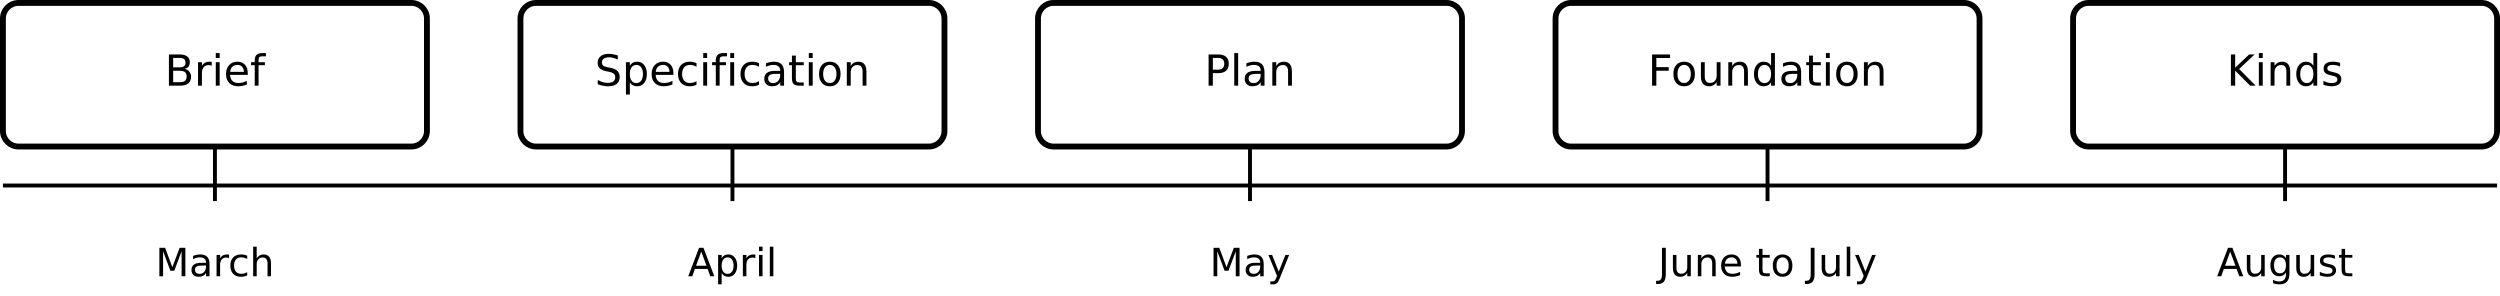
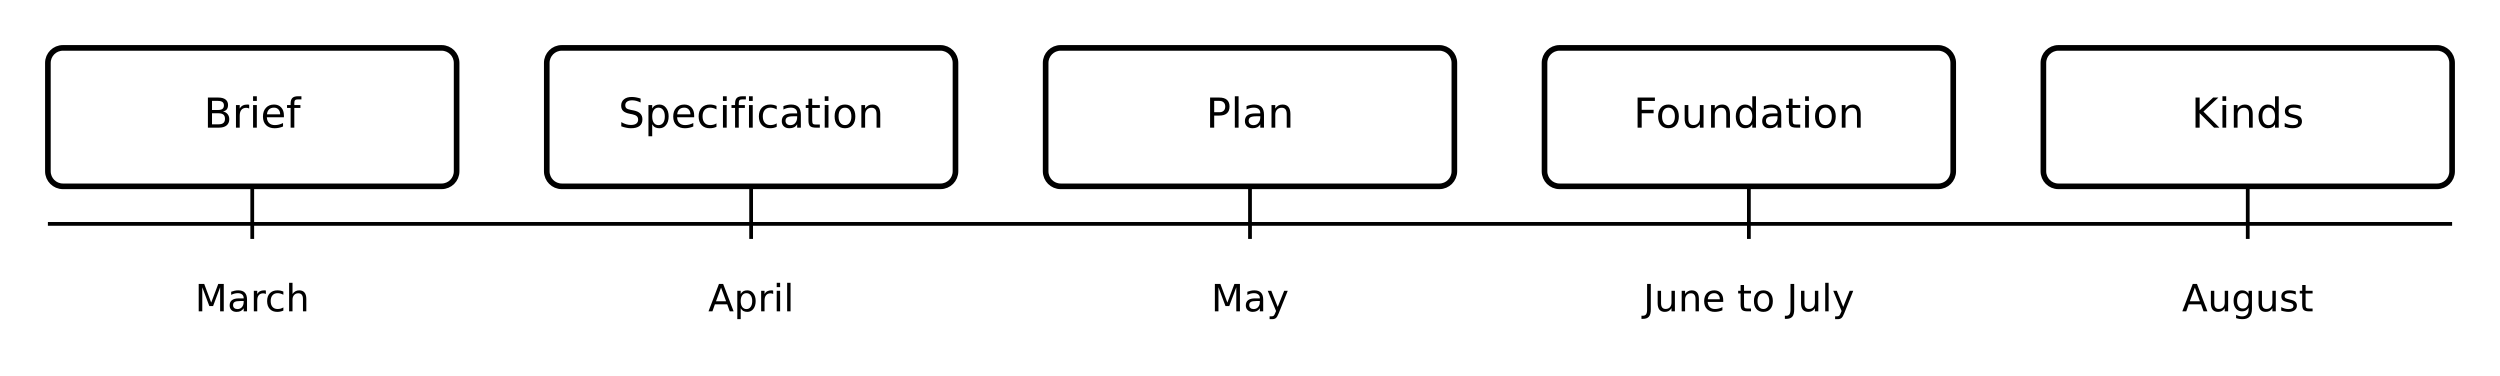
- <svg xmlns="http://www.w3.org/2000/svg" viewBox="-0.75 -0.75 641.5 75.85" role="img" aria-labelledby="dsa9822ddefa-title dsa9822ddefa-desc">
-   <path d="M 0 46.85 L 640 46.85" fill="none" stroke="currentColor" stroke-width="1" />
-   <path d="M 54.4 36.85 L 54.4 50.85" fill="none" stroke="currentColor" stroke-width="1" />
-   <rect x="0" y="0" width="108.8" height="36.85" rx="4" fill="none" stroke="currentColor" stroke-width="1.5" />
-   <text x="54.4" y="21.233" font-family="'DejaVu Sans', sans-serif" font-size="11" fill="currentColor" text-anchor="middle">
+ <svg xmlns="http://www.w3.org/2000/svg" viewBox="-0.75 -0.75 665.5 99.85" role="img" aria-labelledby="ds79cfca94b6-title ds79cfca94b6-desc">
+   <path d="M 12 58.85 L 652 58.85" fill="none" stroke="currentColor" stroke-width="1" />
+   <path d="M 66.4 48.85 L 66.4 62.85" fill="none" stroke="currentColor" stroke-width="1" />
+   <rect x="12" y="12" width="108.8" height="36.85" rx="4" fill="none" stroke="currentColor" stroke-width="1.5" />
+   <text x="66.4" y="33.233" font-family="'DejaVu Sans', sans-serif" font-size="11" fill="currentColor" text-anchor="middle">
    <tspan>Brief</tspan>
  </text>
-   <path d="M 187.2 36.85 L 187.2 50.85" fill="none" stroke="currentColor" stroke-width="1" />
-   <rect x="132.8" y="0" width="108.8" height="36.85" rx="4" fill="none" stroke="currentColor" stroke-width="1.5" />
-   <text x="187.2" y="21.233" font-family="'DejaVu Sans', sans-serif" font-size="11" fill="currentColor" text-anchor="middle">
+   <path d="M 199.2 48.85 L 199.2 62.85" fill="none" stroke="currentColor" stroke-width="1" />
+   <rect x="144.8" y="12" width="108.8" height="36.85" rx="4" fill="none" stroke="currentColor" stroke-width="1.5" />
+   <text x="199.2" y="33.233" font-family="'DejaVu Sans', sans-serif" font-size="11" fill="currentColor" text-anchor="middle">
    <tspan>Specification</tspan>
  </text>
-   <path d="M 320 36.85 L 320 50.85" fill="none" stroke="currentColor" stroke-width="1" />
-   <rect x="265.6" y="0" width="108.8" height="36.85" rx="4" fill="none" stroke="currentColor" stroke-width="1.5" />
-   <text x="320" y="21.233" font-family="'DejaVu Sans', sans-serif" font-size="11" fill="currentColor" text-anchor="middle">
+   <path d="M 332 48.85 L 332 62.85" fill="none" stroke="currentColor" stroke-width="1" />
+   <rect x="277.6" y="12" width="108.8" height="36.85" rx="4" fill="none" stroke="currentColor" stroke-width="1.5" />
+   <text x="332" y="33.233" font-family="'DejaVu Sans', sans-serif" font-size="11" fill="currentColor" text-anchor="middle">
    <tspan>Plan</tspan>
  </text>
-   <path d="M 452.8 36.85 L 452.8 50.85" fill="none" stroke="currentColor" stroke-width="1" />
-   <rect x="398.4" y="0" width="108.8" height="36.85" rx="4" fill="none" stroke="currentColor" stroke-width="1.5" />
-   <text x="452.8" y="21.233" font-family="'DejaVu Sans', sans-serif" font-size="11" fill="currentColor" text-anchor="middle">
+   <path d="M 464.8 48.85 L 464.8 62.85" fill="none" stroke="currentColor" stroke-width="1" />
+   <rect x="410.4" y="12" width="108.8" height="36.85" rx="4" fill="none" stroke="currentColor" stroke-width="1.5" />
+   <text x="464.8" y="33.233" font-family="'DejaVu Sans', sans-serif" font-size="11" fill="currentColor" text-anchor="middle">
    <tspan>Foundation</tspan>
  </text>
-   <path d="M 585.6 36.85 L 585.6 50.85" fill="none" stroke="currentColor" stroke-width="1" />
-   <rect x="531.2" y="0" width="108.8" height="36.85" rx="4" fill="none" stroke="currentColor" stroke-width="1.5" />
-   <text x="585.6" y="21.233" font-family="'DejaVu Sans', sans-serif" font-size="11" fill="currentColor" text-anchor="middle">
+   <path d="M 597.6 48.85 L 597.6 62.85" fill="none" stroke="currentColor" stroke-width="1" />
+   <rect x="543.2" y="12" width="108.8" height="36.85" rx="4" fill="none" stroke="currentColor" stroke-width="1.5" />
+   <text x="597.6" y="33.233" font-family="'DejaVu Sans', sans-serif" font-size="11" fill="currentColor" text-anchor="middle">
    <tspan>Kinds</tspan>
  </text>
-   <text x="54.4" y="70.132" font-family="'DejaVu Sans', sans-serif" font-size="10" fill="currentColor" text-anchor="middle">
+   <text x="66.4" y="82.132" font-family="'DejaVu Sans', sans-serif" font-size="10" fill="currentColor" text-anchor="middle">
    <tspan>March</tspan>
  </text>
-   <text x="187.2" y="70.132" font-family="'DejaVu Sans', sans-serif" font-size="10" fill="currentColor" text-anchor="middle">
+   <text x="199.2" y="82.132" font-family="'DejaVu Sans', sans-serif" font-size="10" fill="currentColor" text-anchor="middle">
    <tspan>April</tspan>
  </text>
-   <text x="320" y="70.132" font-family="'DejaVu Sans', sans-serif" font-size="10" fill="currentColor" text-anchor="middle">
+   <text x="332" y="82.132" font-family="'DejaVu Sans', sans-serif" font-size="10" fill="currentColor" text-anchor="middle">
    <tspan>May</tspan>
  </text>
-   <text x="452.8" y="70.132" font-family="'DejaVu Sans', sans-serif" font-size="10" fill="currentColor" text-anchor="middle">
+   <text x="464.8" y="82.132" font-family="'DejaVu Sans', sans-serif" font-size="10" fill="currentColor" text-anchor="middle">
    <tspan>June to July</tspan>
  </text>
-   <text x="585.6" y="70.132" font-family="'DejaVu Sans', sans-serif" font-size="10" fill="currentColor" text-anchor="middle">
+   <text x="597.6" y="82.132" font-family="'DejaVu Sans', sans-serif" font-size="10" fill="currentColor" text-anchor="middle">
    <tspan>August</tspan>
  </text>
</svg>
